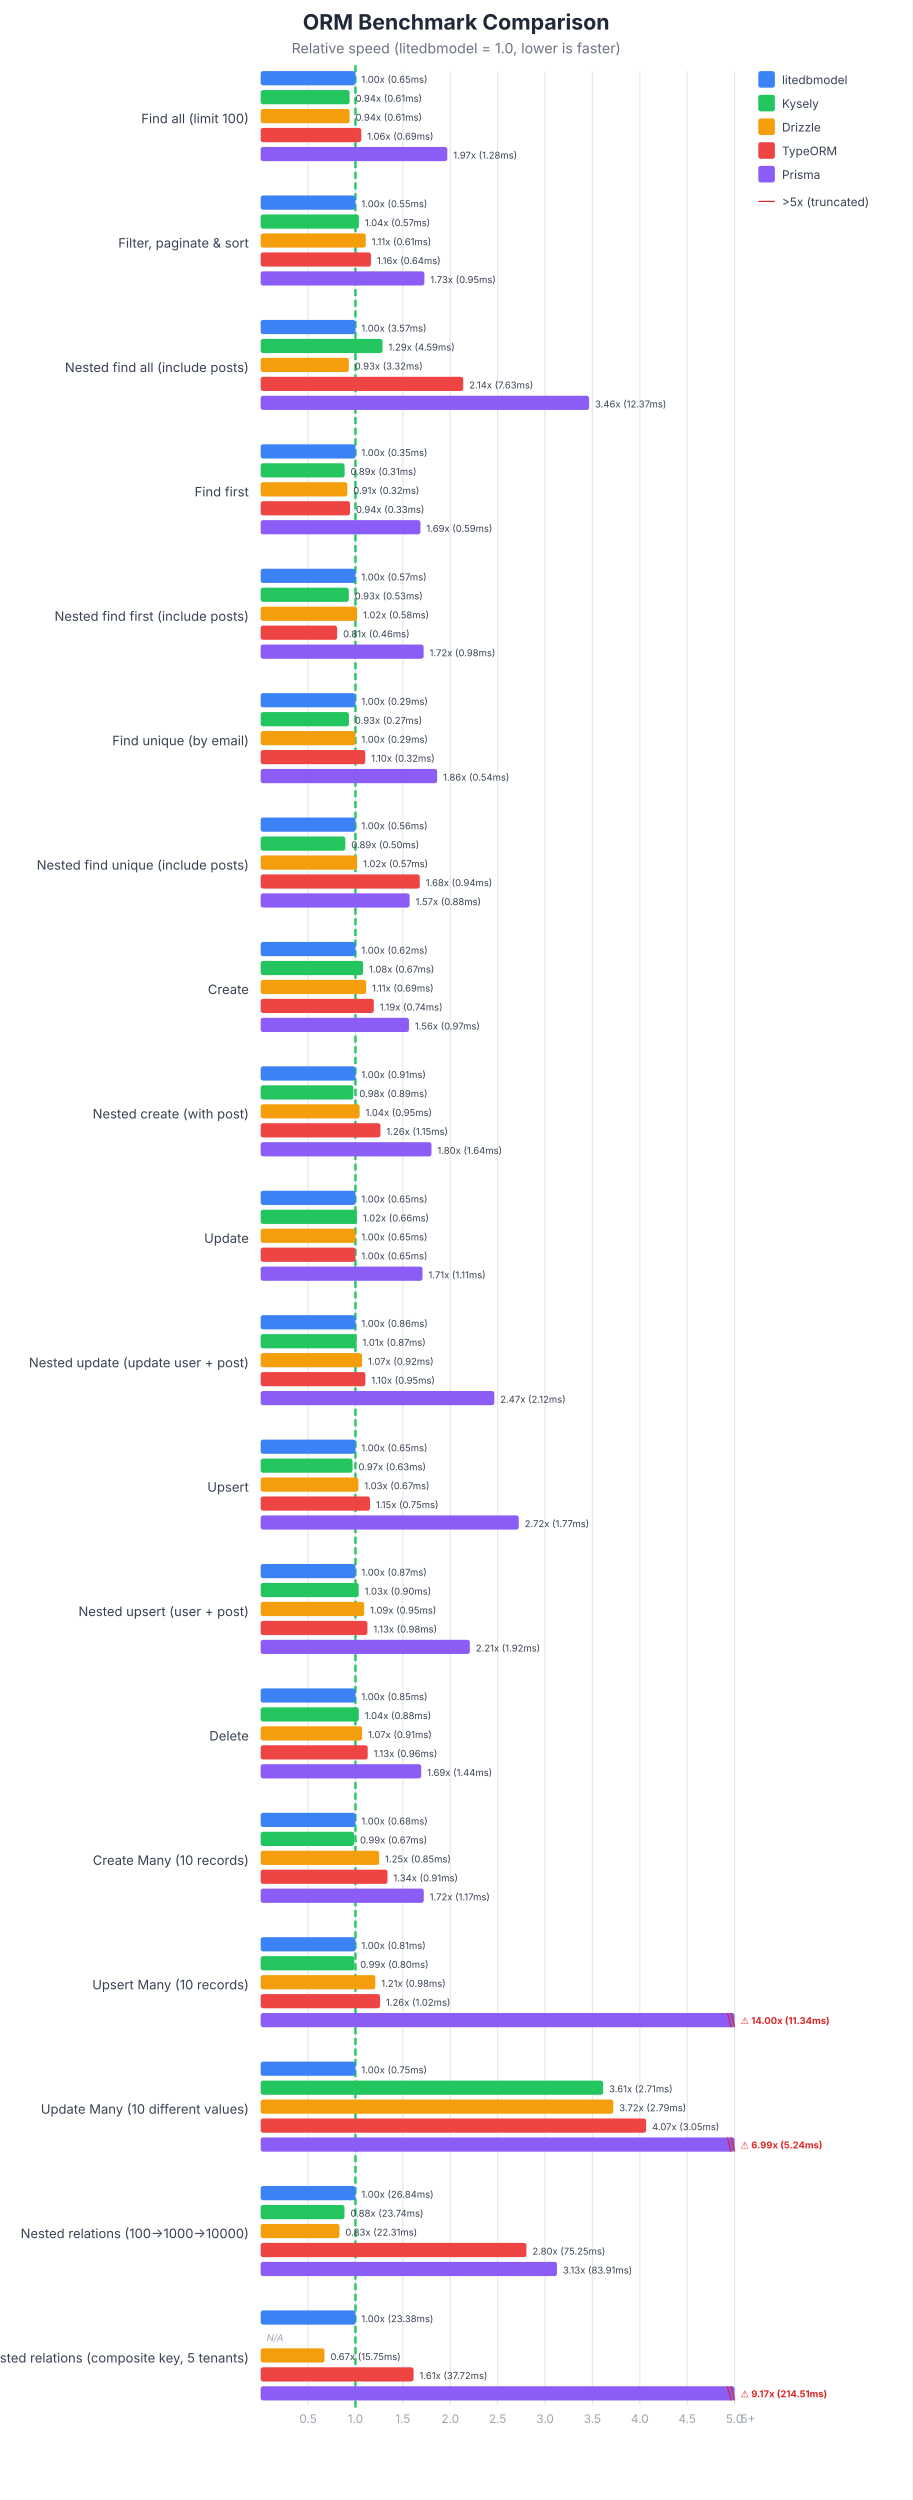
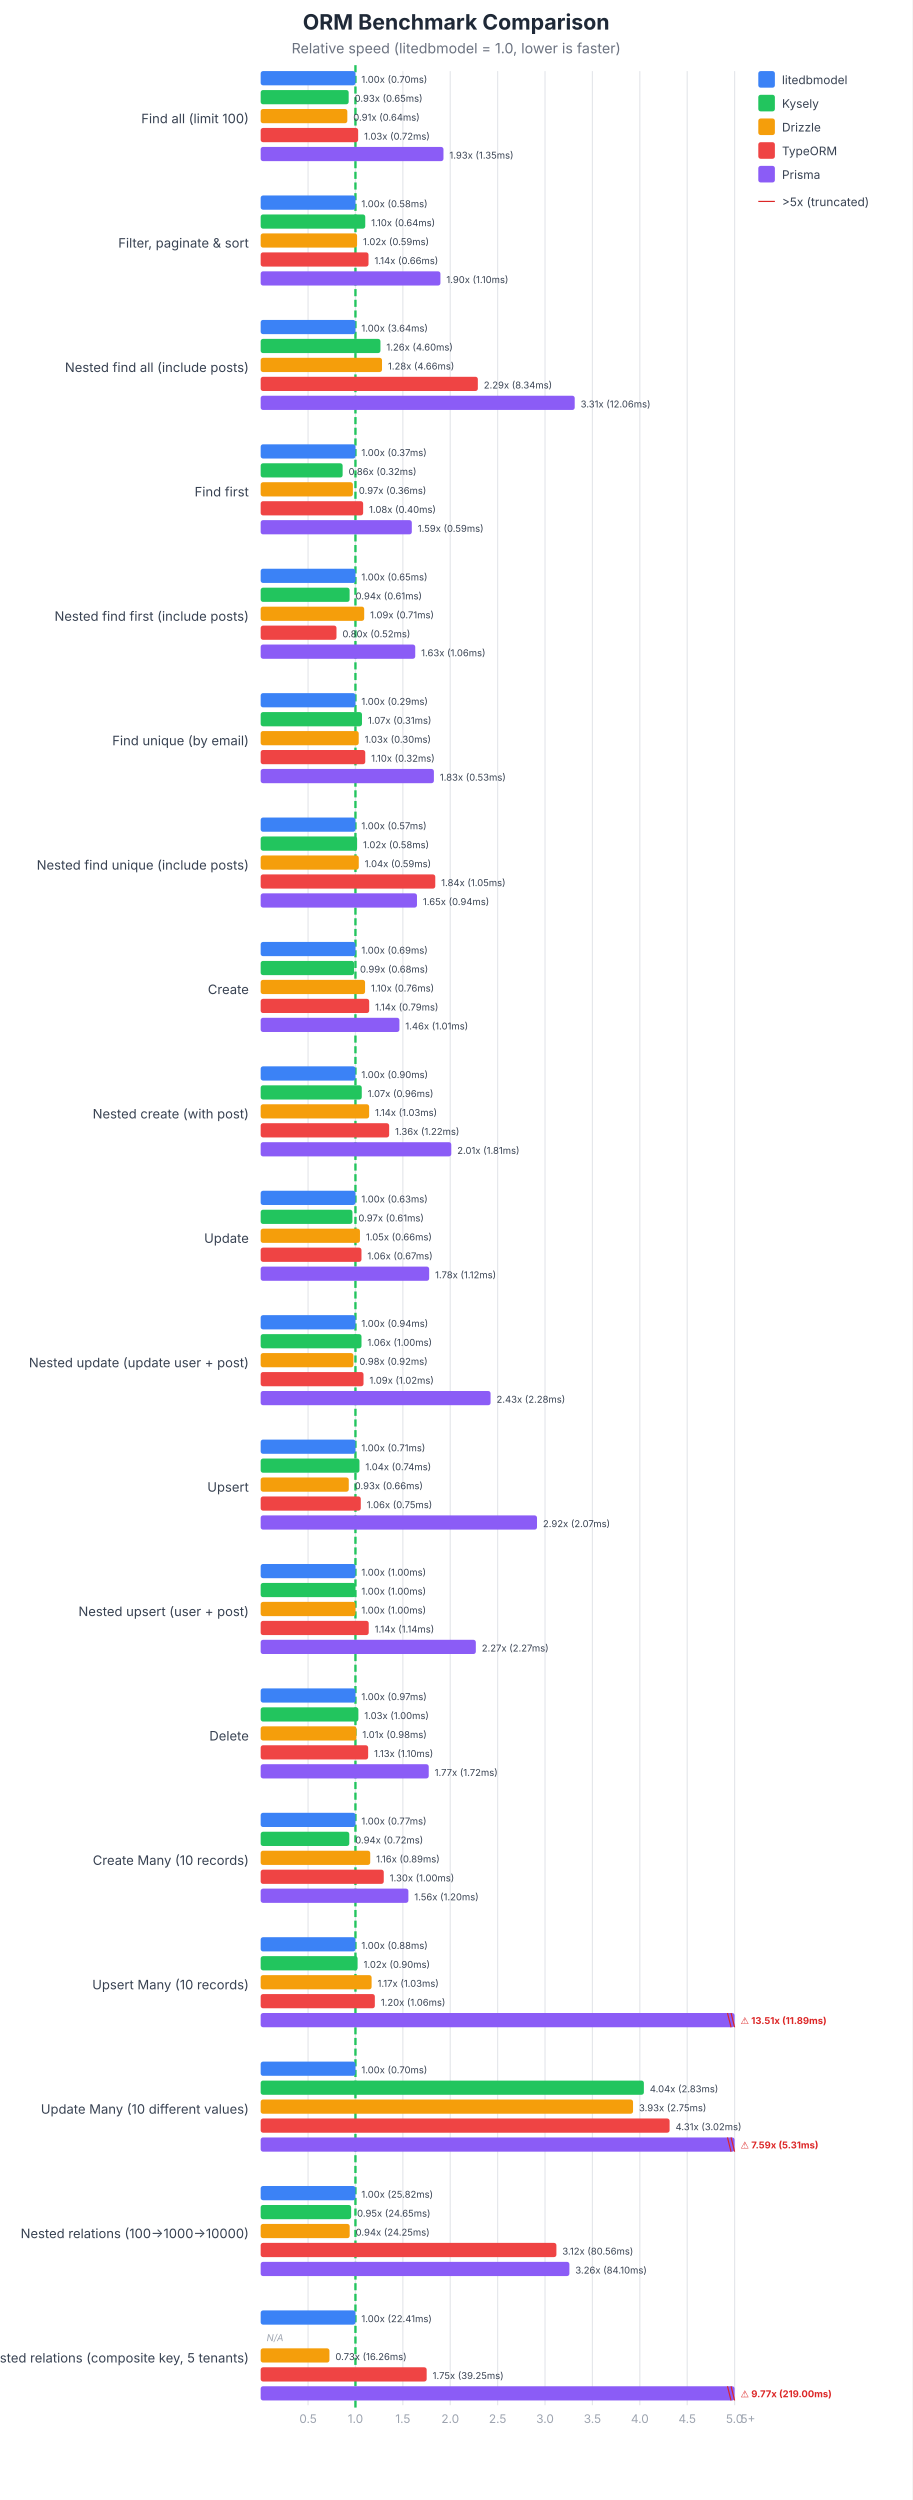
<svg xmlns="http://www.w3.org/2000/svg" viewBox="0 0 770 2110" font-family="system-ui, -apple-system, sans-serif">
  <rect width="100%" height="100%" fill="white" />
  <style>
    .title { font-size: 18px; font-weight: bold; fill: #1f2937; }
    .subtitle { font-size: 12px; fill: #6b7280; }
    .op-label { font-size: 11px; fill: #374151; }
    .orm-label { font-size: 9px; fill: #6b7280; }
    .value-label { font-size: 8px; fill: #374151; }
    .value-overflow { font-size: 8px; fill: #dc2626; font-weight: bold; }
    .axis-label { font-size: 10px; fill: #9ca3af; }
    .grid-line { stroke: #e5e7eb; stroke-width: 1; }
    .baseline { stroke: #22c55e; stroke-width: 2; stroke-dasharray: 6,3; }
    .overflow-line { stroke: #dc2626; stroke-width: 1; }
    .legend-text { font-size: 10px; fill: #374151; }
    .na-text { font-size: 8px; fill: #9ca3af; font-style: italic; }
  </style>
  <text x="385" y="25" text-anchor="middle" class="title">ORM Benchmark Comparison</text>
  <text x="385" y="45" text-anchor="middle" class="subtitle">Relative speed (litedbmodel = 1.0, lower is faster)</text>
  <g transform="translate(220, 60)">
    <line x1="40" y1="0" x2="40" y2="1970" class="grid-line" />
    <text x="40" y="1985" text-anchor="middle" class="axis-label">0.5</text>
    <line x1="80" y1="0" x2="80" y2="1970" class="grid-line" />
    <text x="80" y="1985" text-anchor="middle" class="axis-label">1.0</text>
    <line x1="120" y1="0" x2="120" y2="1970" class="grid-line" />
    <text x="120" y="1985" text-anchor="middle" class="axis-label">1.5</text>
    <line x1="160" y1="0" x2="160" y2="1970" class="grid-line" />
    <text x="160" y="1985" text-anchor="middle" class="axis-label">2.0</text>
    <line x1="200" y1="0" x2="200" y2="1970" class="grid-line" />
    <text x="200" y="1985" text-anchor="middle" class="axis-label">2.5</text>
    <line x1="240" y1="0" x2="240" y2="1970" class="grid-line" />
    <text x="240" y="1985" text-anchor="middle" class="axis-label">3.0</text>
    <line x1="280" y1="0" x2="280" y2="1970" class="grid-line" />
    <text x="280" y="1985" text-anchor="middle" class="axis-label">3.5</text>
    <line x1="320" y1="0" x2="320" y2="1970" class="grid-line" />
    <text x="320" y="1985" text-anchor="middle" class="axis-label">4.0</text>
    <line x1="360" y1="0" x2="360" y2="1970" class="grid-line" />
    <text x="360" y="1985" text-anchor="middle" class="axis-label">4.5</text>
    <line x1="400" y1="0" x2="400" y2="1970" class="grid-line" />
    <text x="400" y="1985" text-anchor="middle" class="axis-label">5.0</text>
    <text x="405" y="1985" text-anchor="start" class="axis-label" fill="#dc2626">5+</text>
    <line x1="80" y1="-5" x2="80" y2="1975" class="baseline" />
    <text x="-10" y="40" text-anchor="end" dominant-baseline="middle" class="op-label">Find all (limit 100)</text>
    <rect x="0" y="0" width="80" height="12" fill="#3b82f6" rx="2" />
-     <text x="85" y="7" dominant-baseline="middle" class="value-label">1.00x (0.65ms)</text>
-     <rect x="0" y="16" width="75.077" height="12" fill="#22c55e" rx="2" />
-     <text x="80.077" y="23" dominant-baseline="middle" class="value-label">0.94x (0.61ms)</text>
-     <rect x="0" y="32" width="75.077" height="12" fill="#f59e0b" rx="2" />
-     <text x="80.077" y="39" dominant-baseline="middle" class="value-label">0.94x (0.61ms)</text>
-     <rect x="0" y="48" width="84.923" height="12" fill="#ef4444" rx="2" />
-     <text x="89.923" y="55" dominant-baseline="middle" class="value-label">1.06x (0.69ms)</text>
-     <rect x="0" y="64" width="157.538" height="12" fill="#8b5cf6" rx="2" />
-     <text x="162.538" y="71" dominant-baseline="middle" class="value-label">1.97x (1.28ms)</text>
+     <text x="85" y="7" dominant-baseline="middle" class="value-label">1.00x (0.70ms)</text>
+     <rect x="0" y="16" width="74.286" height="12" fill="#22c55e" rx="2" />
+     <text x="79.286" y="23" dominant-baseline="middle" class="value-label">0.93x (0.65ms)</text>
+     <rect x="0" y="32" width="73.143" height="12" fill="#f59e0b" rx="2" />
+     <text x="78.143" y="39" dominant-baseline="middle" class="value-label">0.91x (0.64ms)</text>
+     <rect x="0" y="48" width="82.286" height="12" fill="#ef4444" rx="2" />
+     <text x="87.286" y="55" dominant-baseline="middle" class="value-label">1.03x (0.72ms)</text>
+     <rect x="0" y="64" width="154.286" height="12" fill="#8b5cf6" rx="2" />
+     <text x="159.286" y="71" dominant-baseline="middle" class="value-label">1.93x (1.35ms)</text>
    <text x="-10" y="145" text-anchor="end" dominant-baseline="middle" class="op-label">Filter, paginate &amp; sort</text>
    <rect x="0" y="105" width="80" height="12" fill="#3b82f6" rx="2" />
-     <text x="85" y="112" dominant-baseline="middle" class="value-label">1.00x (0.55ms)</text>
-     <rect x="0" y="121" width="82.909" height="12" fill="#22c55e" rx="2" />
-     <text x="87.909" y="128" dominant-baseline="middle" class="value-label">1.04x (0.57ms)</text>
-     <rect x="0" y="137" width="88.727" height="12" fill="#f59e0b" rx="2" />
-     <text x="93.727" y="144" dominant-baseline="middle" class="value-label">1.11x (0.61ms)</text>
-     <rect x="0" y="153" width="93.091" height="12" fill="#ef4444" rx="2" />
-     <text x="98.091" y="160" dominant-baseline="middle" class="value-label">1.16x (0.64ms)</text>
-     <rect x="0" y="169" width="138.182" height="12" fill="#8b5cf6" rx="2" />
-     <text x="143.182" y="176" dominant-baseline="middle" class="value-label">1.73x (0.95ms)</text>
+     <text x="85" y="112" dominant-baseline="middle" class="value-label">1.00x (0.58ms)</text>
+     <rect x="0" y="121" width="88.276" height="12" fill="#22c55e" rx="2" />
+     <text x="93.276" y="128" dominant-baseline="middle" class="value-label">1.10x (0.64ms)</text>
+     <rect x="0" y="137" width="81.379" height="12" fill="#f59e0b" rx="2" />
+     <text x="86.379" y="144" dominant-baseline="middle" class="value-label">1.02x (0.59ms)</text>
+     <rect x="0" y="153" width="91.034" height="12" fill="#ef4444" rx="2" />
+     <text x="96.034" y="160" dominant-baseline="middle" class="value-label">1.14x (0.66ms)</text>
+     <rect x="0" y="169" width="151.724" height="12" fill="#8b5cf6" rx="2" />
+     <text x="156.724" y="176" dominant-baseline="middle" class="value-label">1.90x (1.10ms)</text>
    <text x="-10" y="250" text-anchor="end" dominant-baseline="middle" class="op-label">Nested find all (include posts)</text>
    <rect x="0" y="210" width="80" height="12" fill="#3b82f6" rx="2" />
-     <text x="85" y="217" dominant-baseline="middle" class="value-label">1.00x (3.57ms)</text>
-     <rect x="0" y="226" width="102.857" height="12" fill="#22c55e" rx="2" />
-     <text x="107.857" y="233" dominant-baseline="middle" class="value-label">1.29x (4.59ms)</text>
-     <rect x="0" y="242" width="74.398" height="12" fill="#f59e0b" rx="2" />
-     <text x="79.398" y="249" dominant-baseline="middle" class="value-label">0.93x (3.32ms)</text>
-     <rect x="0" y="258" width="170.98" height="12" fill="#ef4444" rx="2" />
-     <text x="175.98" y="265" dominant-baseline="middle" class="value-label">2.14x (7.63ms)</text>
-     <rect x="0" y="274" width="277.199" height="12" fill="#8b5cf6" rx="2" />
-     <text x="282.199" y="281" dominant-baseline="middle" class="value-label">3.46x (12.37ms)</text>
+     <text x="85" y="217" dominant-baseline="middle" class="value-label">1.00x (3.64ms)</text>
+     <rect x="0" y="226" width="101.099" height="12" fill="#22c55e" rx="2" />
+     <text x="106.099" y="233" dominant-baseline="middle" class="value-label">1.26x (4.60ms)</text>
+     <rect x="0" y="242" width="102.418" height="12" fill="#f59e0b" rx="2" />
+     <text x="107.418" y="249" dominant-baseline="middle" class="value-label">1.28x (4.66ms)</text>
+     <rect x="0" y="258" width="183.297" height="12" fill="#ef4444" rx="2" />
+     <text x="188.297" y="265" dominant-baseline="middle" class="value-label">2.29x (8.34ms)</text>
+     <rect x="0" y="274" width="265.055" height="12" fill="#8b5cf6" rx="2" />
+     <text x="270.055" y="281" dominant-baseline="middle" class="value-label">3.31x (12.06ms)</text>
    <text x="-10" y="355" text-anchor="end" dominant-baseline="middle" class="op-label">Find first</text>
    <rect x="0" y="315" width="80" height="12" fill="#3b82f6" rx="2" />
-     <text x="85" y="322" dominant-baseline="middle" class="value-label">1.00x (0.35ms)</text>
-     <rect x="0" y="331" width="70.857" height="12" fill="#22c55e" rx="2" />
-     <text x="75.857" y="338" dominant-baseline="middle" class="value-label">0.89x (0.31ms)</text>
-     <rect x="0" y="347" width="73.143" height="12" fill="#f59e0b" rx="2" />
-     <text x="78.143" y="354" dominant-baseline="middle" class="value-label">0.91x (0.32ms)</text>
-     <rect x="0" y="363" width="75.429" height="12" fill="#ef4444" rx="2" />
-     <text x="80.429" y="370" dominant-baseline="middle" class="value-label">0.94x (0.33ms)</text>
-     <rect x="0" y="379" width="134.857" height="12" fill="#8b5cf6" rx="2" />
-     <text x="139.857" y="386" dominant-baseline="middle" class="value-label">1.69x (0.59ms)</text>
+     <text x="85" y="322" dominant-baseline="middle" class="value-label">1.00x (0.37ms)</text>
+     <rect x="0" y="331" width="69.189" height="12" fill="#22c55e" rx="2" />
+     <text x="74.189" y="338" dominant-baseline="middle" class="value-label">0.86x (0.32ms)</text>
+     <rect x="0" y="347" width="77.838" height="12" fill="#f59e0b" rx="2" />
+     <text x="82.838" y="354" dominant-baseline="middle" class="value-label">0.97x (0.36ms)</text>
+     <rect x="0" y="363" width="86.486" height="12" fill="#ef4444" rx="2" />
+     <text x="91.486" y="370" dominant-baseline="middle" class="value-label">1.08x (0.40ms)</text>
+     <rect x="0" y="379" width="127.568" height="12" fill="#8b5cf6" rx="2" />
+     <text x="132.568" y="386" dominant-baseline="middle" class="value-label">1.59x (0.59ms)</text>
    <text x="-10" y="460" text-anchor="end" dominant-baseline="middle" class="op-label">Nested find first (include posts)</text>
    <rect x="0" y="420" width="80" height="12" fill="#3b82f6" rx="2" />
-     <text x="85" y="427" dominant-baseline="middle" class="value-label">1.00x (0.57ms)</text>
-     <rect x="0" y="436" width="74.386" height="12" fill="#22c55e" rx="2" />
-     <text x="79.386" y="443" dominant-baseline="middle" class="value-label">0.93x (0.53ms)</text>
-     <rect x="0" y="452" width="81.404" height="12" fill="#f59e0b" rx="2" />
-     <text x="86.404" y="459" dominant-baseline="middle" class="value-label">1.02x (0.58ms)</text>
-     <rect x="0" y="468" width="64.561" height="12" fill="#ef4444" rx="2" />
-     <text x="69.561" y="475" dominant-baseline="middle" class="value-label">0.81x (0.46ms)</text>
-     <rect x="0" y="484" width="137.544" height="12" fill="#8b5cf6" rx="2" />
-     <text x="142.544" y="491" dominant-baseline="middle" class="value-label">1.72x (0.98ms)</text>
+     <text x="85" y="427" dominant-baseline="middle" class="value-label">1.00x (0.65ms)</text>
+     <rect x="0" y="436" width="75.077" height="12" fill="#22c55e" rx="2" />
+     <text x="80.077" y="443" dominant-baseline="middle" class="value-label">0.94x (0.61ms)</text>
+     <rect x="0" y="452" width="87.385" height="12" fill="#f59e0b" rx="2" />
+     <text x="92.385" y="459" dominant-baseline="middle" class="value-label">1.09x (0.71ms)</text>
+     <rect x="0" y="468" width="64" height="12" fill="#ef4444" rx="2" />
+     <text x="69" y="475" dominant-baseline="middle" class="value-label">0.80x (0.52ms)</text>
+     <rect x="0" y="484" width="130.462" height="12" fill="#8b5cf6" rx="2" />
+     <text x="135.462" y="491" dominant-baseline="middle" class="value-label">1.63x (1.06ms)</text>
    <text x="-10" y="565" text-anchor="end" dominant-baseline="middle" class="op-label">Find unique (by email)</text>
    <rect x="0" y="525" width="80" height="12" fill="#3b82f6" rx="2" />
    <text x="85" y="532" dominant-baseline="middle" class="value-label">1.00x (0.29ms)</text>
-     <rect x="0" y="541" width="74.483" height="12" fill="#22c55e" rx="2" />
-     <text x="79.483" y="548" dominant-baseline="middle" class="value-label">0.93x (0.27ms)</text>
-     <rect x="0" y="557" width="80" height="12" fill="#f59e0b" rx="2" />
-     <text x="85" y="564" dominant-baseline="middle" class="value-label">1.00x (0.29ms)</text>
+     <rect x="0" y="541" width="85.517" height="12" fill="#22c55e" rx="2" />
+     <text x="90.517" y="548" dominant-baseline="middle" class="value-label">1.07x (0.31ms)</text>
+     <rect x="0" y="557" width="82.759" height="12" fill="#f59e0b" rx="2" />
+     <text x="87.759" y="564" dominant-baseline="middle" class="value-label">1.03x (0.30ms)</text>
    <rect x="0" y="573" width="88.276" height="12" fill="#ef4444" rx="2" />
    <text x="93.276" y="580" dominant-baseline="middle" class="value-label">1.10x (0.32ms)</text>
-     <rect x="0" y="589" width="148.966" height="12" fill="#8b5cf6" rx="2" />
-     <text x="153.966" y="596" dominant-baseline="middle" class="value-label">1.86x (0.54ms)</text>
+     <rect x="0" y="589" width="146.207" height="12" fill="#8b5cf6" rx="2" />
+     <text x="151.207" y="596" dominant-baseline="middle" class="value-label">1.83x (0.53ms)</text>
    <text x="-10" y="670" text-anchor="end" dominant-baseline="middle" class="op-label">Nested find unique (include posts)</text>
    <rect x="0" y="630" width="80" height="12" fill="#3b82f6" rx="2" />
-     <text x="85" y="637" dominant-baseline="middle" class="value-label">1.00x (0.56ms)</text>
-     <rect x="0" y="646" width="71.429" height="12" fill="#22c55e" rx="2" />
-     <text x="76.429" y="653" dominant-baseline="middle" class="value-label">0.89x (0.50ms)</text>
-     <rect x="0" y="662" width="81.429" height="12" fill="#f59e0b" rx="2" />
-     <text x="86.429" y="669" dominant-baseline="middle" class="value-label">1.02x (0.57ms)</text>
-     <rect x="0" y="678" width="134.286" height="12" fill="#ef4444" rx="2" />
-     <text x="139.286" y="685" dominant-baseline="middle" class="value-label">1.68x (0.94ms)</text>
-     <rect x="0" y="694" width="125.714" height="12" fill="#8b5cf6" rx="2" />
-     <text x="130.714" y="701" dominant-baseline="middle" class="value-label">1.57x (0.88ms)</text>
+     <text x="85" y="637" dominant-baseline="middle" class="value-label">1.00x (0.57ms)</text>
+     <rect x="0" y="646" width="81.404" height="12" fill="#22c55e" rx="2" />
+     <text x="86.404" y="653" dominant-baseline="middle" class="value-label">1.02x (0.58ms)</text>
+     <rect x="0" y="662" width="82.807" height="12" fill="#f59e0b" rx="2" />
+     <text x="87.807" y="669" dominant-baseline="middle" class="value-label">1.04x (0.59ms)</text>
+     <rect x="0" y="678" width="147.368" height="12" fill="#ef4444" rx="2" />
+     <text x="152.368" y="685" dominant-baseline="middle" class="value-label">1.84x (1.05ms)</text>
+     <rect x="0" y="694" width="131.93" height="12" fill="#8b5cf6" rx="2" />
+     <text x="136.93" y="701" dominant-baseline="middle" class="value-label">1.65x (0.94ms)</text>
    <text x="-10" y="775" text-anchor="end" dominant-baseline="middle" class="op-label">Create</text>
    <rect x="0" y="735" width="80" height="12" fill="#3b82f6" rx="2" />
-     <text x="85" y="742" dominant-baseline="middle" class="value-label">1.00x (0.62ms)</text>
-     <rect x="0" y="751" width="86.452" height="12" fill="#22c55e" rx="2" />
-     <text x="91.452" y="758" dominant-baseline="middle" class="value-label">1.08x (0.67ms)</text>
-     <rect x="0" y="767" width="89.032" height="12" fill="#f59e0b" rx="2" />
-     <text x="94.032" y="774" dominant-baseline="middle" class="value-label">1.11x (0.69ms)</text>
-     <rect x="0" y="783" width="95.484" height="12" fill="#ef4444" rx="2" />
-     <text x="100.484" y="790" dominant-baseline="middle" class="value-label">1.19x (0.74ms)</text>
-     <rect x="0" y="799" width="125.161" height="12" fill="#8b5cf6" rx="2" />
-     <text x="130.161" y="806" dominant-baseline="middle" class="value-label">1.56x (0.97ms)</text>
+     <text x="85" y="742" dominant-baseline="middle" class="value-label">1.00x (0.69ms)</text>
+     <rect x="0" y="751" width="78.841" height="12" fill="#22c55e" rx="2" />
+     <text x="83.841" y="758" dominant-baseline="middle" class="value-label">0.99x (0.68ms)</text>
+     <rect x="0" y="767" width="88.116" height="12" fill="#f59e0b" rx="2" />
+     <text x="93.116" y="774" dominant-baseline="middle" class="value-label">1.10x (0.76ms)</text>
+     <rect x="0" y="783" width="91.594" height="12" fill="#ef4444" rx="2" />
+     <text x="96.594" y="790" dominant-baseline="middle" class="value-label">1.14x (0.79ms)</text>
+     <rect x="0" y="799" width="117.101" height="12" fill="#8b5cf6" rx="2" />
+     <text x="122.101" y="806" dominant-baseline="middle" class="value-label">1.46x (1.01ms)</text>
    <text x="-10" y="880" text-anchor="end" dominant-baseline="middle" class="op-label">Nested create (with post)</text>
    <rect x="0" y="840" width="80" height="12" fill="#3b82f6" rx="2" />
-     <text x="85" y="847" dominant-baseline="middle" class="value-label">1.00x (0.91ms)</text>
-     <rect x="0" y="856" width="78.242" height="12" fill="#22c55e" rx="2" />
-     <text x="83.242" y="863" dominant-baseline="middle" class="value-label">0.98x (0.89ms)</text>
-     <rect x="0" y="872" width="83.516" height="12" fill="#f59e0b" rx="2" />
-     <text x="88.516" y="879" dominant-baseline="middle" class="value-label">1.04x (0.95ms)</text>
-     <rect x="0" y="888" width="101.099" height="12" fill="#ef4444" rx="2" />
-     <text x="106.099" y="895" dominant-baseline="middle" class="value-label">1.26x (1.15ms)</text>
-     <rect x="0" y="904" width="144.176" height="12" fill="#8b5cf6" rx="2" />
-     <text x="149.176" y="911" dominant-baseline="middle" class="value-label">1.80x (1.64ms)</text>
+     <text x="85" y="847" dominant-baseline="middle" class="value-label">1.00x (0.90ms)</text>
+     <rect x="0" y="856" width="85.333" height="12" fill="#22c55e" rx="2" />
+     <text x="90.333" y="863" dominant-baseline="middle" class="value-label">1.07x (0.96ms)</text>
+     <rect x="0" y="872" width="91.556" height="12" fill="#f59e0b" rx="2" />
+     <text x="96.556" y="879" dominant-baseline="middle" class="value-label">1.14x (1.03ms)</text>
+     <rect x="0" y="888" width="108.444" height="12" fill="#ef4444" rx="2" />
+     <text x="113.444" y="895" dominant-baseline="middle" class="value-label">1.36x (1.22ms)</text>
+     <rect x="0" y="904" width="160.889" height="12" fill="#8b5cf6" rx="2" />
+     <text x="165.889" y="911" dominant-baseline="middle" class="value-label">2.01x (1.81ms)</text>
    <text x="-10" y="985" text-anchor="end" dominant-baseline="middle" class="op-label">Update</text>
    <rect x="0" y="945" width="80" height="12" fill="#3b82f6" rx="2" />
-     <text x="85" y="952" dominant-baseline="middle" class="value-label">1.00x (0.65ms)</text>
-     <rect x="0" y="961" width="81.231" height="12" fill="#22c55e" rx="2" />
-     <text x="86.231" y="968" dominant-baseline="middle" class="value-label">1.02x (0.66ms)</text>
-     <rect x="0" y="977" width="80" height="12" fill="#f59e0b" rx="2" />
-     <text x="85" y="984" dominant-baseline="middle" class="value-label">1.00x (0.65ms)</text>
-     <rect x="0" y="993" width="80" height="12" fill="#ef4444" rx="2" />
-     <text x="85" y="1000" dominant-baseline="middle" class="value-label">1.00x (0.65ms)</text>
-     <rect x="0" y="1009" width="136.615" height="12" fill="#8b5cf6" rx="2" />
-     <text x="141.615" y="1016" dominant-baseline="middle" class="value-label">1.71x (1.11ms)</text>
+     <text x="85" y="952" dominant-baseline="middle" class="value-label">1.00x (0.63ms)</text>
+     <rect x="0" y="961" width="77.46" height="12" fill="#22c55e" rx="2" />
+     <text x="82.46" y="968" dominant-baseline="middle" class="value-label">0.97x (0.61ms)</text>
+     <rect x="0" y="977" width="83.81" height="12" fill="#f59e0b" rx="2" />
+     <text x="88.81" y="984" dominant-baseline="middle" class="value-label">1.05x (0.66ms)</text>
+     <rect x="0" y="993" width="85.079" height="12" fill="#ef4444" rx="2" />
+     <text x="90.079" y="1000" dominant-baseline="middle" class="value-label">1.06x (0.67ms)</text>
+     <rect x="0" y="1009" width="142.222" height="12" fill="#8b5cf6" rx="2" />
+     <text x="147.222" y="1016" dominant-baseline="middle" class="value-label">1.78x (1.12ms)</text>
    <text x="-10" y="1090" text-anchor="end" dominant-baseline="middle" class="op-label">Nested update (update user + post)</text>
    <rect x="0" y="1050" width="80" height="12" fill="#3b82f6" rx="2" />
-     <text x="85" y="1057" dominant-baseline="middle" class="value-label">1.00x (0.86ms)</text>
-     <rect x="0" y="1066" width="80.93" height="12" fill="#22c55e" rx="2" />
-     <text x="85.93" y="1073" dominant-baseline="middle" class="value-label">1.01x (0.87ms)</text>
-     <rect x="0" y="1082" width="85.581" height="12" fill="#f59e0b" rx="2" />
-     <text x="90.581" y="1089" dominant-baseline="middle" class="value-label">1.07x (0.92ms)</text>
-     <rect x="0" y="1098" width="88.372" height="12" fill="#ef4444" rx="2" />
-     <text x="93.372" y="1105" dominant-baseline="middle" class="value-label">1.10x (0.95ms)</text>
-     <rect x="0" y="1114" width="197.209" height="12" fill="#8b5cf6" rx="2" />
-     <text x="202.209" y="1121" dominant-baseline="middle" class="value-label">2.47x (2.12ms)</text>
+     <text x="85" y="1057" dominant-baseline="middle" class="value-label">1.00x (0.94ms)</text>
+     <rect x="0" y="1066" width="85.106" height="12" fill="#22c55e" rx="2" />
+     <text x="90.106" y="1073" dominant-baseline="middle" class="value-label">1.06x (1.00ms)</text>
+     <rect x="0" y="1082" width="78.298" height="12" fill="#f59e0b" rx="2" />
+     <text x="83.298" y="1089" dominant-baseline="middle" class="value-label">0.98x (0.92ms)</text>
+     <rect x="0" y="1098" width="86.809" height="12" fill="#ef4444" rx="2" />
+     <text x="91.809" y="1105" dominant-baseline="middle" class="value-label">1.09x (1.02ms)</text>
+     <rect x="0" y="1114" width="194.043" height="12" fill="#8b5cf6" rx="2" />
+     <text x="199.043" y="1121" dominant-baseline="middle" class="value-label">2.43x (2.28ms)</text>
    <text x="-10" y="1195" text-anchor="end" dominant-baseline="middle" class="op-label">Upsert</text>
    <rect x="0" y="1155" width="80" height="12" fill="#3b82f6" rx="2" />
-     <text x="85" y="1162" dominant-baseline="middle" class="value-label">1.00x (0.65ms)</text>
-     <rect x="0" y="1171" width="77.538" height="12" fill="#22c55e" rx="2" />
-     <text x="82.538" y="1178" dominant-baseline="middle" class="value-label">0.97x (0.63ms)</text>
-     <rect x="0" y="1187" width="82.462" height="12" fill="#f59e0b" rx="2" />
-     <text x="87.462" y="1194" dominant-baseline="middle" class="value-label">1.03x (0.67ms)</text>
-     <rect x="0" y="1203" width="92.308" height="12" fill="#ef4444" rx="2" />
-     <text x="97.308" y="1210" dominant-baseline="middle" class="value-label">1.15x (0.75ms)</text>
-     <rect x="0" y="1219" width="217.846" height="12" fill="#8b5cf6" rx="2" />
-     <text x="222.846" y="1226" dominant-baseline="middle" class="value-label">2.72x (1.77ms)</text>
+     <text x="85" y="1162" dominant-baseline="middle" class="value-label">1.00x (0.71ms)</text>
+     <rect x="0" y="1171" width="83.38" height="12" fill="#22c55e" rx="2" />
+     <text x="88.38" y="1178" dominant-baseline="middle" class="value-label">1.04x (0.74ms)</text>
+     <rect x="0" y="1187" width="74.366" height="12" fill="#f59e0b" rx="2" />
+     <text x="79.366" y="1194" dominant-baseline="middle" class="value-label">0.93x (0.66ms)</text>
+     <rect x="0" y="1203" width="84.507" height="12" fill="#ef4444" rx="2" />
+     <text x="89.507" y="1210" dominant-baseline="middle" class="value-label">1.06x (0.75ms)</text>
+     <rect x="0" y="1219" width="233.239" height="12" fill="#8b5cf6" rx="2" />
+     <text x="238.239" y="1226" dominant-baseline="middle" class="value-label">2.92x (2.07ms)</text>
    <text x="-10" y="1300" text-anchor="end" dominant-baseline="middle" class="op-label">Nested upsert (user + post)</text>
    <rect x="0" y="1260" width="80" height="12" fill="#3b82f6" rx="2" />
-     <text x="85" y="1267" dominant-baseline="middle" class="value-label">1.00x (0.87ms)</text>
-     <rect x="0" y="1276" width="82.759" height="12" fill="#22c55e" rx="2" />
-     <text x="87.759" y="1283" dominant-baseline="middle" class="value-label">1.03x (0.90ms)</text>
-     <rect x="0" y="1292" width="87.356" height="12" fill="#f59e0b" rx="2" />
-     <text x="92.356" y="1299" dominant-baseline="middle" class="value-label">1.09x (0.95ms)</text>
-     <rect x="0" y="1308" width="90.115" height="12" fill="#ef4444" rx="2" />
-     <text x="95.115" y="1315" dominant-baseline="middle" class="value-label">1.13x (0.98ms)</text>
-     <rect x="0" y="1324" width="176.552" height="12" fill="#8b5cf6" rx="2" />
-     <text x="181.552" y="1331" dominant-baseline="middle" class="value-label">2.21x (1.92ms)</text>
+     <text x="85" y="1267" dominant-baseline="middle" class="value-label">1.00x (1.00ms)</text>
+     <rect x="0" y="1276" width="80" height="12" fill="#22c55e" rx="2" />
+     <text x="85" y="1283" dominant-baseline="middle" class="value-label">1.00x (1.00ms)</text>
+     <rect x="0" y="1292" width="80" height="12" fill="#f59e0b" rx="2" />
+     <text x="85" y="1299" dominant-baseline="middle" class="value-label">1.00x (1.00ms)</text>
+     <rect x="0" y="1308" width="91.2" height="12" fill="#ef4444" rx="2" />
+     <text x="96.2" y="1315" dominant-baseline="middle" class="value-label">1.14x (1.14ms)</text>
+     <rect x="0" y="1324" width="181.6" height="12" fill="#8b5cf6" rx="2" />
+     <text x="186.6" y="1331" dominant-baseline="middle" class="value-label">2.27x (2.27ms)</text>
    <text x="-10" y="1405" text-anchor="end" dominant-baseline="middle" class="op-label">Delete</text>
    <rect x="0" y="1365" width="80" height="12" fill="#3b82f6" rx="2" />
-     <text x="85" y="1372" dominant-baseline="middle" class="value-label">1.00x (0.85ms)</text>
-     <rect x="0" y="1381" width="82.824" height="12" fill="#22c55e" rx="2" />
-     <text x="87.824" y="1388" dominant-baseline="middle" class="value-label">1.04x (0.88ms)</text>
-     <rect x="0" y="1397" width="85.647" height="12" fill="#f59e0b" rx="2" />
-     <text x="90.647" y="1404" dominant-baseline="middle" class="value-label">1.07x (0.91ms)</text>
-     <rect x="0" y="1413" width="90.353" height="12" fill="#ef4444" rx="2" />
-     <text x="95.353" y="1420" dominant-baseline="middle" class="value-label">1.13x (0.96ms)</text>
-     <rect x="0" y="1429" width="135.529" height="12" fill="#8b5cf6" rx="2" />
-     <text x="140.529" y="1436" dominant-baseline="middle" class="value-label">1.69x (1.44ms)</text>
+     <text x="85" y="1372" dominant-baseline="middle" class="value-label">1.00x (0.97ms)</text>
+     <rect x="0" y="1381" width="82.474" height="12" fill="#22c55e" rx="2" />
+     <text x="87.474" y="1388" dominant-baseline="middle" class="value-label">1.03x (1.00ms)</text>
+     <rect x="0" y="1397" width="80.825" height="12" fill="#f59e0b" rx="2" />
+     <text x="85.825" y="1404" dominant-baseline="middle" class="value-label">1.01x (0.98ms)</text>
+     <rect x="0" y="1413" width="90.722" height="12" fill="#ef4444" rx="2" />
+     <text x="95.722" y="1420" dominant-baseline="middle" class="value-label">1.13x (1.10ms)</text>
+     <rect x="0" y="1429" width="141.856" height="12" fill="#8b5cf6" rx="2" />
+     <text x="146.856" y="1436" dominant-baseline="middle" class="value-label">1.77x (1.72ms)</text>
    <text x="-10" y="1510" text-anchor="end" dominant-baseline="middle" class="op-label">Create Many (10 records)</text>
    <rect x="0" y="1470" width="80" height="12" fill="#3b82f6" rx="2" />
-     <text x="85" y="1477" dominant-baseline="middle" class="value-label">1.00x (0.68ms)</text>
-     <rect x="0" y="1486" width="78.824" height="12" fill="#22c55e" rx="2" />
-     <text x="83.824" y="1493" dominant-baseline="middle" class="value-label">0.99x (0.67ms)</text>
-     <rect x="0" y="1502" width="100" height="12" fill="#f59e0b" rx="2" />
-     <text x="105" y="1509" dominant-baseline="middle" class="value-label">1.25x (0.85ms)</text>
-     <rect x="0" y="1518" width="107.059" height="12" fill="#ef4444" rx="2" />
-     <text x="112.059" y="1525" dominant-baseline="middle" class="value-label">1.34x (0.91ms)</text>
-     <rect x="0" y="1534" width="137.647" height="12" fill="#8b5cf6" rx="2" />
-     <text x="142.647" y="1541" dominant-baseline="middle" class="value-label">1.72x (1.17ms)</text>
+     <text x="85" y="1477" dominant-baseline="middle" class="value-label">1.00x (0.77ms)</text>
+     <rect x="0" y="1486" width="74.805" height="12" fill="#22c55e" rx="2" />
+     <text x="79.805" y="1493" dominant-baseline="middle" class="value-label">0.94x (0.72ms)</text>
+     <rect x="0" y="1502" width="92.468" height="12" fill="#f59e0b" rx="2" />
+     <text x="97.468" y="1509" dominant-baseline="middle" class="value-label">1.16x (0.89ms)</text>
+     <rect x="0" y="1518" width="103.896" height="12" fill="#ef4444" rx="2" />
+     <text x="108.896" y="1525" dominant-baseline="middle" class="value-label">1.30x (1.00ms)</text>
+     <rect x="0" y="1534" width="124.675" height="12" fill="#8b5cf6" rx="2" />
+     <text x="129.675" y="1541" dominant-baseline="middle" class="value-label">1.56x (1.20ms)</text>
    <text x="-10" y="1615" text-anchor="end" dominant-baseline="middle" class="op-label">Upsert Many (10 records)</text>
    <rect x="0" y="1575" width="80" height="12" fill="#3b82f6" rx="2" />
-     <text x="85" y="1582" dominant-baseline="middle" class="value-label">1.00x (0.81ms)</text>
-     <rect x="0" y="1591" width="79.012" height="12" fill="#22c55e" rx="2" />
-     <text x="84.012" y="1598" dominant-baseline="middle" class="value-label">0.99x (0.80ms)</text>
-     <rect x="0" y="1607" width="96.79" height="12" fill="#f59e0b" rx="2" />
-     <text x="101.79" y="1614" dominant-baseline="middle" class="value-label">1.21x (0.98ms)</text>
-     <rect x="0" y="1623" width="100.741" height="12" fill="#ef4444" rx="2" />
-     <text x="105.741" y="1630" dominant-baseline="middle" class="value-label">1.26x (1.02ms)</text>
+     <text x="85" y="1582" dominant-baseline="middle" class="value-label">1.00x (0.88ms)</text>
+     <rect x="0" y="1591" width="81.818" height="12" fill="#22c55e" rx="2" />
+     <text x="86.818" y="1598" dominant-baseline="middle" class="value-label">1.02x (0.90ms)</text>
+     <rect x="0" y="1607" width="93.636" height="12" fill="#f59e0b" rx="2" />
+     <text x="98.636" y="1614" dominant-baseline="middle" class="value-label">1.17x (1.03ms)</text>
+     <rect x="0" y="1623" width="96.364" height="12" fill="#ef4444" rx="2" />
+     <text x="101.364" y="1630" dominant-baseline="middle" class="value-label">1.20x (1.06ms)</text>
    <rect x="0" y="1639" width="400" height="12" fill="#8b5cf6" rx="2" />
    <line x1="397" y1="1639" x2="400" y2="1651" class="overflow-line" />
    <line x1="394" y1="1639" x2="397" y2="1651" class="overflow-line" />
-     <text x="405" y="1646" dominant-baseline="middle" class="value-overflow">⚠️ 14.00x (11.34ms)</text>
+     <text x="405" y="1646" dominant-baseline="middle" class="value-overflow">⚠️ 13.51x (11.89ms)</text>
    <text x="-10" y="1720" text-anchor="end" dominant-baseline="middle" class="op-label">Update Many (10 different values)</text>
    <rect x="0" y="1680" width="80" height="12" fill="#3b82f6" rx="2" />
-     <text x="85" y="1687" dominant-baseline="middle" class="value-label">1.00x (0.75ms)</text>
-     <rect x="0" y="1696" width="289.067" height="12" fill="#22c55e" rx="2" />
-     <text x="294.067" y="1703" dominant-baseline="middle" class="value-label">3.61x (2.71ms)</text>
-     <rect x="0" y="1712" width="297.6" height="12" fill="#f59e0b" rx="2" />
-     <text x="302.6" y="1719" dominant-baseline="middle" class="value-label">3.72x (2.79ms)</text>
-     <rect x="0" y="1728" width="325.333" height="12" fill="#ef4444" rx="2" />
-     <text x="330.333" y="1735" dominant-baseline="middle" class="value-label">4.07x (3.05ms)</text>
+     <text x="85" y="1687" dominant-baseline="middle" class="value-label">1.00x (0.70ms)</text>
+     <rect x="0" y="1696" width="323.429" height="12" fill="#22c55e" rx="2" />
+     <text x="328.429" y="1703" dominant-baseline="middle" class="value-label">4.04x (2.83ms)</text>
+     <rect x="0" y="1712" width="314.286" height="12" fill="#f59e0b" rx="2" />
+     <text x="319.286" y="1719" dominant-baseline="middle" class="value-label">3.93x (2.75ms)</text>
+     <rect x="0" y="1728" width="345.143" height="12" fill="#ef4444" rx="2" />
+     <text x="350.143" y="1735" dominant-baseline="middle" class="value-label">4.31x (3.02ms)</text>
    <rect x="0" y="1744" width="400" height="12" fill="#8b5cf6" rx="2" />
    <line x1="397" y1="1744" x2="400" y2="1756" class="overflow-line" />
    <line x1="394" y1="1744" x2="397" y2="1756" class="overflow-line" />
-     <text x="405" y="1751" dominant-baseline="middle" class="value-overflow">⚠️ 6.99x (5.24ms)</text>
+     <text x="405" y="1751" dominant-baseline="middle" class="value-overflow">⚠️ 7.59x (5.31ms)</text>
    <text x="-10" y="1825" text-anchor="end" dominant-baseline="middle" class="op-label">Nested relations (100→1000→10000)</text>
    <rect x="0" y="1785" width="80" height="12" fill="#3b82f6" rx="2" />
-     <text x="85" y="1792" dominant-baseline="middle" class="value-label">1.00x (26.84ms)</text>
-     <rect x="0" y="1801" width="70.76" height="12" fill="#22c55e" rx="2" />
-     <text x="75.76" y="1808" dominant-baseline="middle" class="value-label">0.88x (23.74ms)</text>
-     <rect x="0" y="1817" width="66.498" height="12" fill="#f59e0b" rx="2" />
-     <text x="71.498" y="1824" dominant-baseline="middle" class="value-label">0.83x (22.31ms)</text>
-     <rect x="0" y="1833" width="224.292" height="12" fill="#ef4444" rx="2" />
-     <text x="229.292" y="1840" dominant-baseline="middle" class="value-label">2.80x (75.25ms)</text>
-     <rect x="0" y="1849" width="250.104" height="12" fill="#8b5cf6" rx="2" />
-     <text x="255.104" y="1856" dominant-baseline="middle" class="value-label">3.13x (83.91ms)</text>
+     <text x="85" y="1792" dominant-baseline="middle" class="value-label">1.00x (25.82ms)</text>
+     <rect x="0" y="1801" width="76.375" height="12" fill="#22c55e" rx="2" />
+     <text x="81.375" y="1808" dominant-baseline="middle" class="value-label">0.95x (24.65ms)</text>
+     <rect x="0" y="1817" width="75.136" height="12" fill="#f59e0b" rx="2" />
+     <text x="80.136" y="1824" dominant-baseline="middle" class="value-label">0.94x (24.25ms)</text>
+     <rect x="0" y="1833" width="249.605" height="12" fill="#ef4444" rx="2" />
+     <text x="254.605" y="1840" dominant-baseline="middle" class="value-label">3.12x (80.56ms)</text>
+     <rect x="0" y="1849" width="260.573" height="12" fill="#8b5cf6" rx="2" />
+     <text x="265.573" y="1856" dominant-baseline="middle" class="value-label">3.26x (84.10ms)</text>
    <text x="-10" y="1930" text-anchor="end" dominant-baseline="middle" class="op-label">Nested relations (composite key, 5 tenants)</text>
    <rect x="0" y="1890" width="80" height="12" fill="#3b82f6" rx="2" />
-     <text x="85" y="1897" dominant-baseline="middle" class="value-label">1.00x (23.38ms)</text>
+     <text x="85" y="1897" dominant-baseline="middle" class="value-label">1.00x (22.41ms)</text>
    <text x="5" y="1913" dominant-baseline="middle" class="na-text">N/A</text>
-     <rect x="0" y="1922" width="53.892" height="12" fill="#f59e0b" rx="2" />
-     <text x="58.892" y="1929" dominant-baseline="middle" class="value-label">0.67x (15.75ms)</text>
-     <rect x="0" y="1938" width="129.068" height="12" fill="#ef4444" rx="2" />
-     <text x="134.068" y="1945" dominant-baseline="middle" class="value-label">1.61x (37.72ms)</text>
+     <rect x="0" y="1922" width="58.046" height="12" fill="#f59e0b" rx="2" />
+     <text x="63.046" y="1929" dominant-baseline="middle" class="value-label">0.73x (16.26ms)</text>
+     <rect x="0" y="1938" width="140.116" height="12" fill="#ef4444" rx="2" />
+     <text x="145.116" y="1945" dominant-baseline="middle" class="value-label">1.75x (39.25ms)</text>
    <rect x="0" y="1954" width="400" height="12" fill="#8b5cf6" rx="2" />
    <line x1="397" y1="1954" x2="400" y2="1966" class="overflow-line" />
    <line x1="394" y1="1954" x2="397" y2="1966" class="overflow-line" />
-     <text x="405" y="1961" dominant-baseline="middle" class="value-overflow">⚠️ 9.17x (214.51ms)</text>
+     <text x="405" y="1961" dominant-baseline="middle" class="value-overflow">⚠️ 9.77x (219.00ms)</text>
  </g>
  <g transform="translate(640, 60)">
    <rect x="0" y="0" width="14" height="14" fill="#3b82f6" rx="2" />
    <text x="20" y="11" class="legend-text">litedbmodel</text>
    <rect x="0" y="20" width="14" height="14" fill="#22c55e" rx="2" />
    <text x="20" y="31" class="legend-text">Kysely</text>
    <rect x="0" y="40" width="14" height="14" fill="#f59e0b" rx="2" />
    <text x="20" y="51" class="legend-text">Drizzle</text>
    <rect x="0" y="60" width="14" height="14" fill="#ef4444" rx="2" />
    <text x="20" y="71" class="legend-text">TypeORM</text>
    <rect x="0" y="80" width="14" height="14" fill="#8b5cf6" rx="2" />
    <text x="20" y="91" class="legend-text">Prisma</text>
    <line x1="0" y1="110" x2="14" y2="110" class="overflow-line" />
    <text x="20" y="114" class="legend-text" fill="#dc2626">&gt;5x (truncated)</text>
  </g>
</svg>
